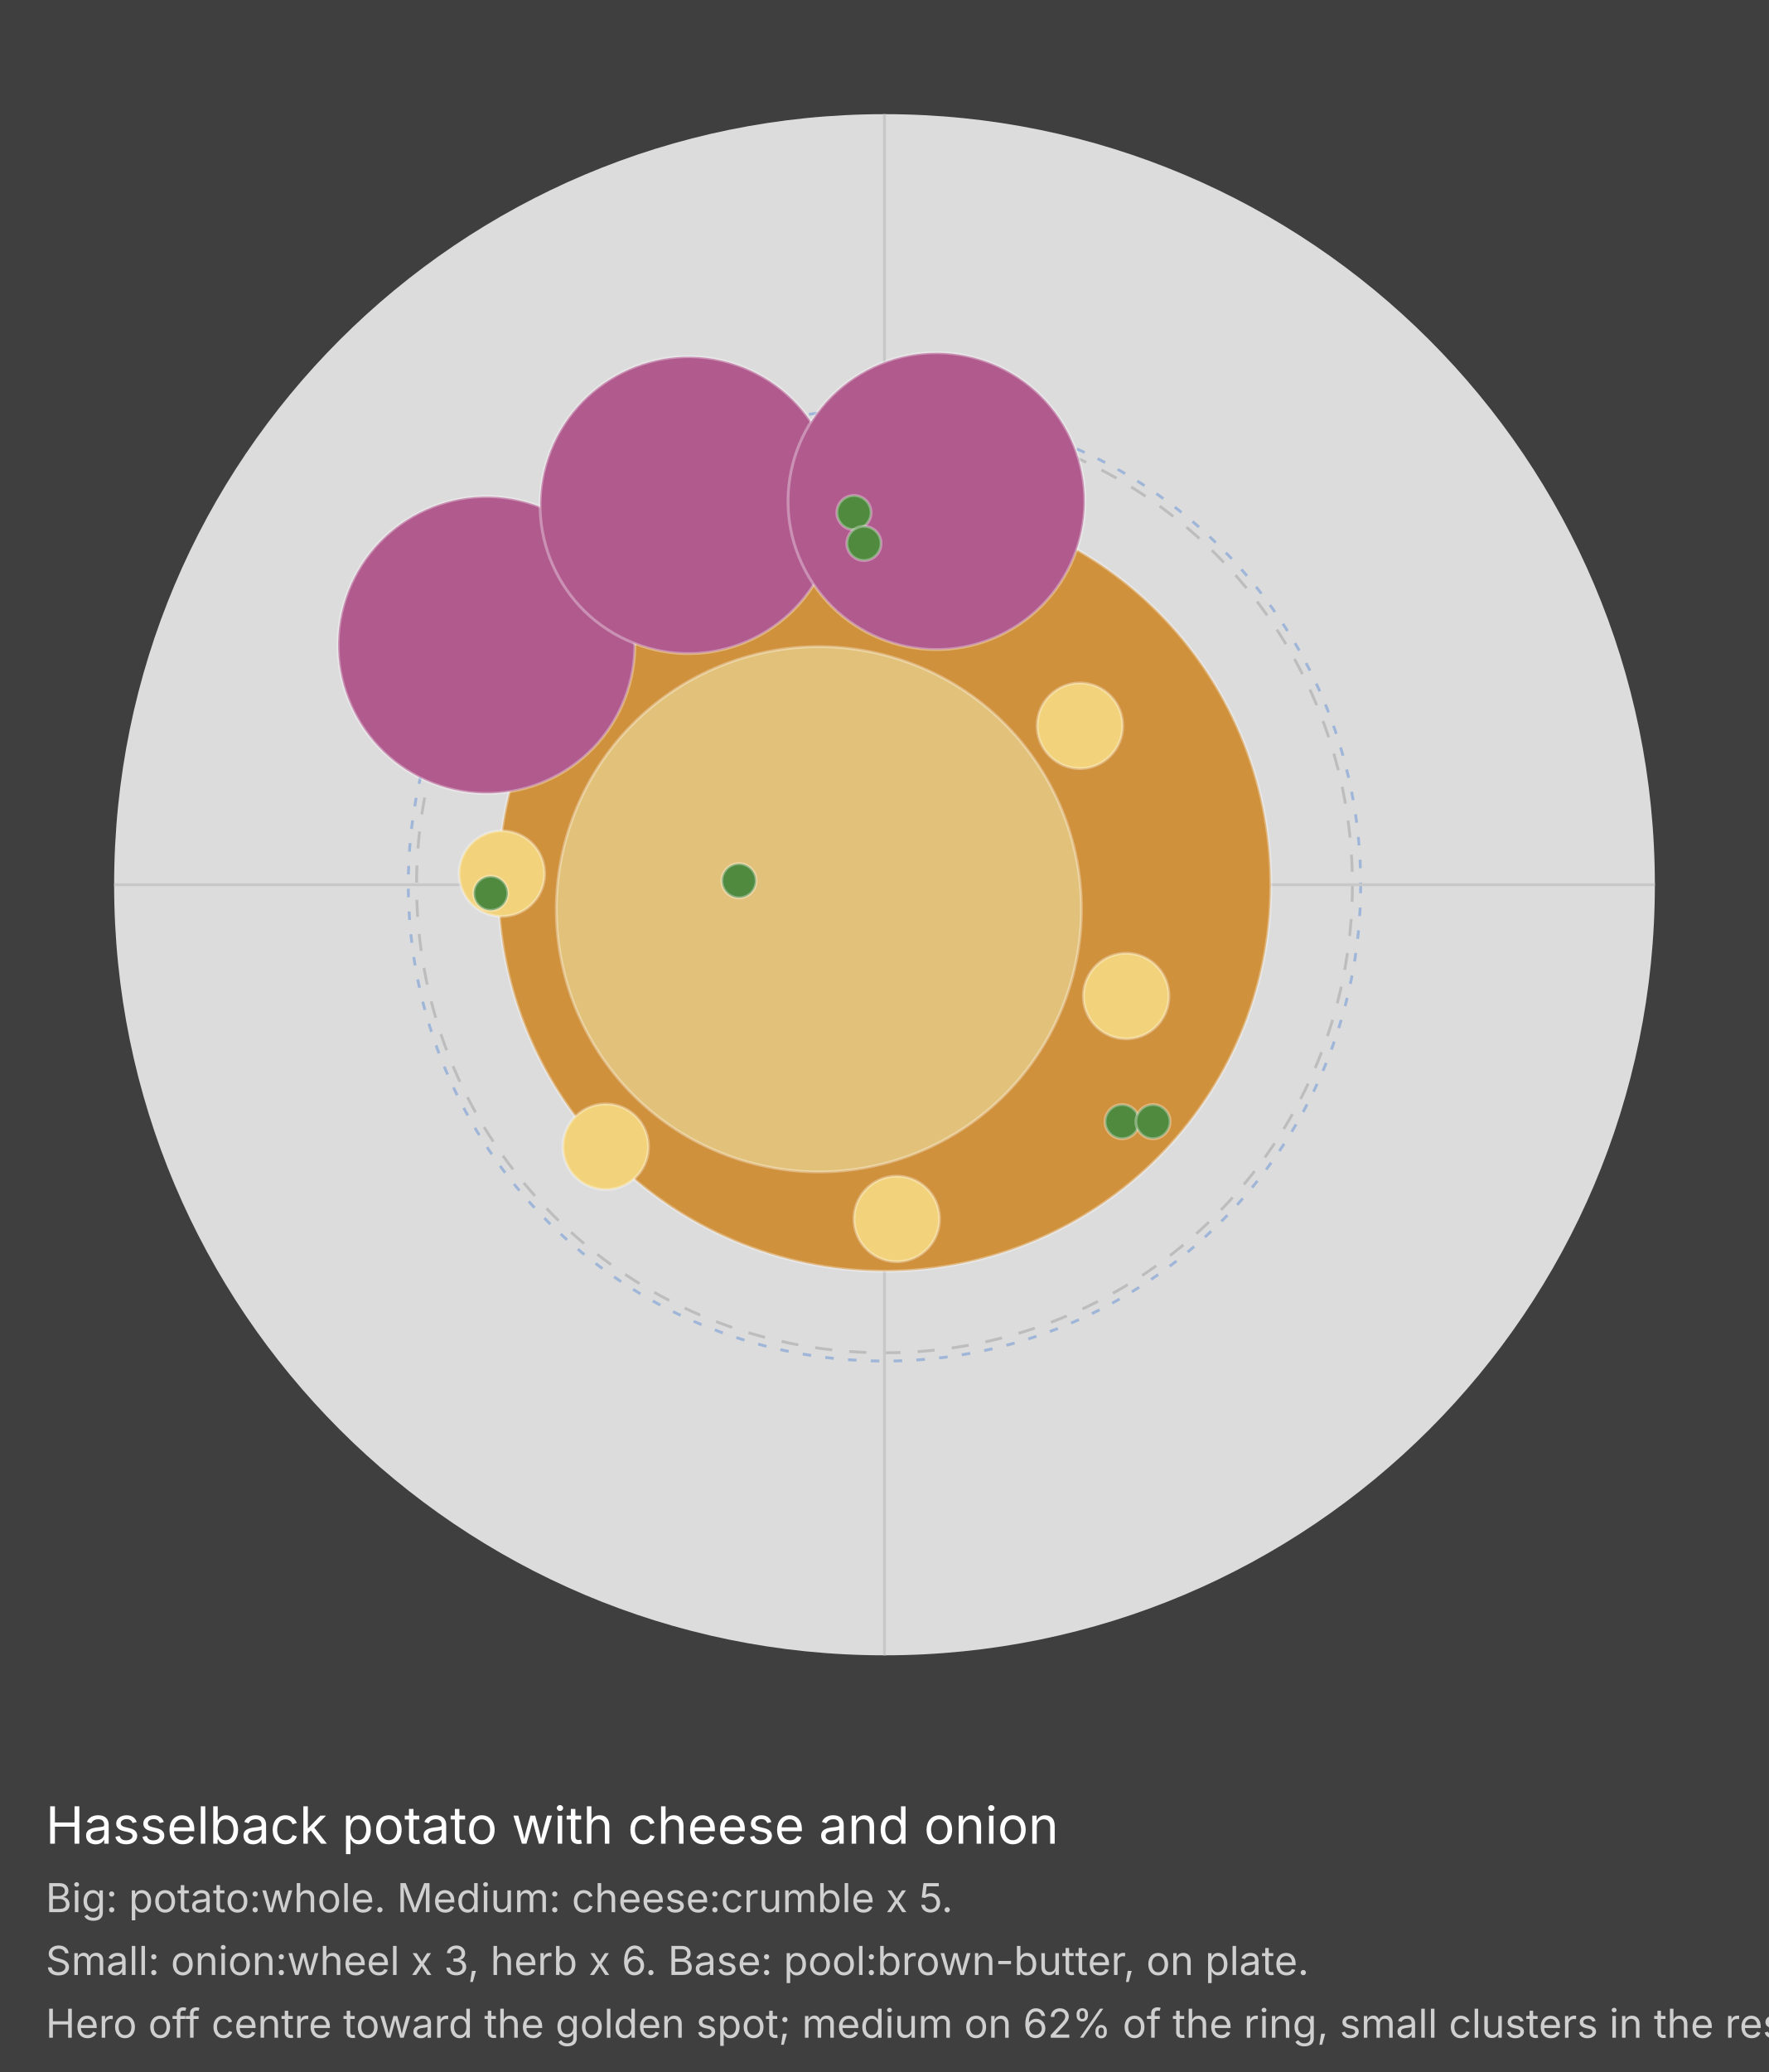
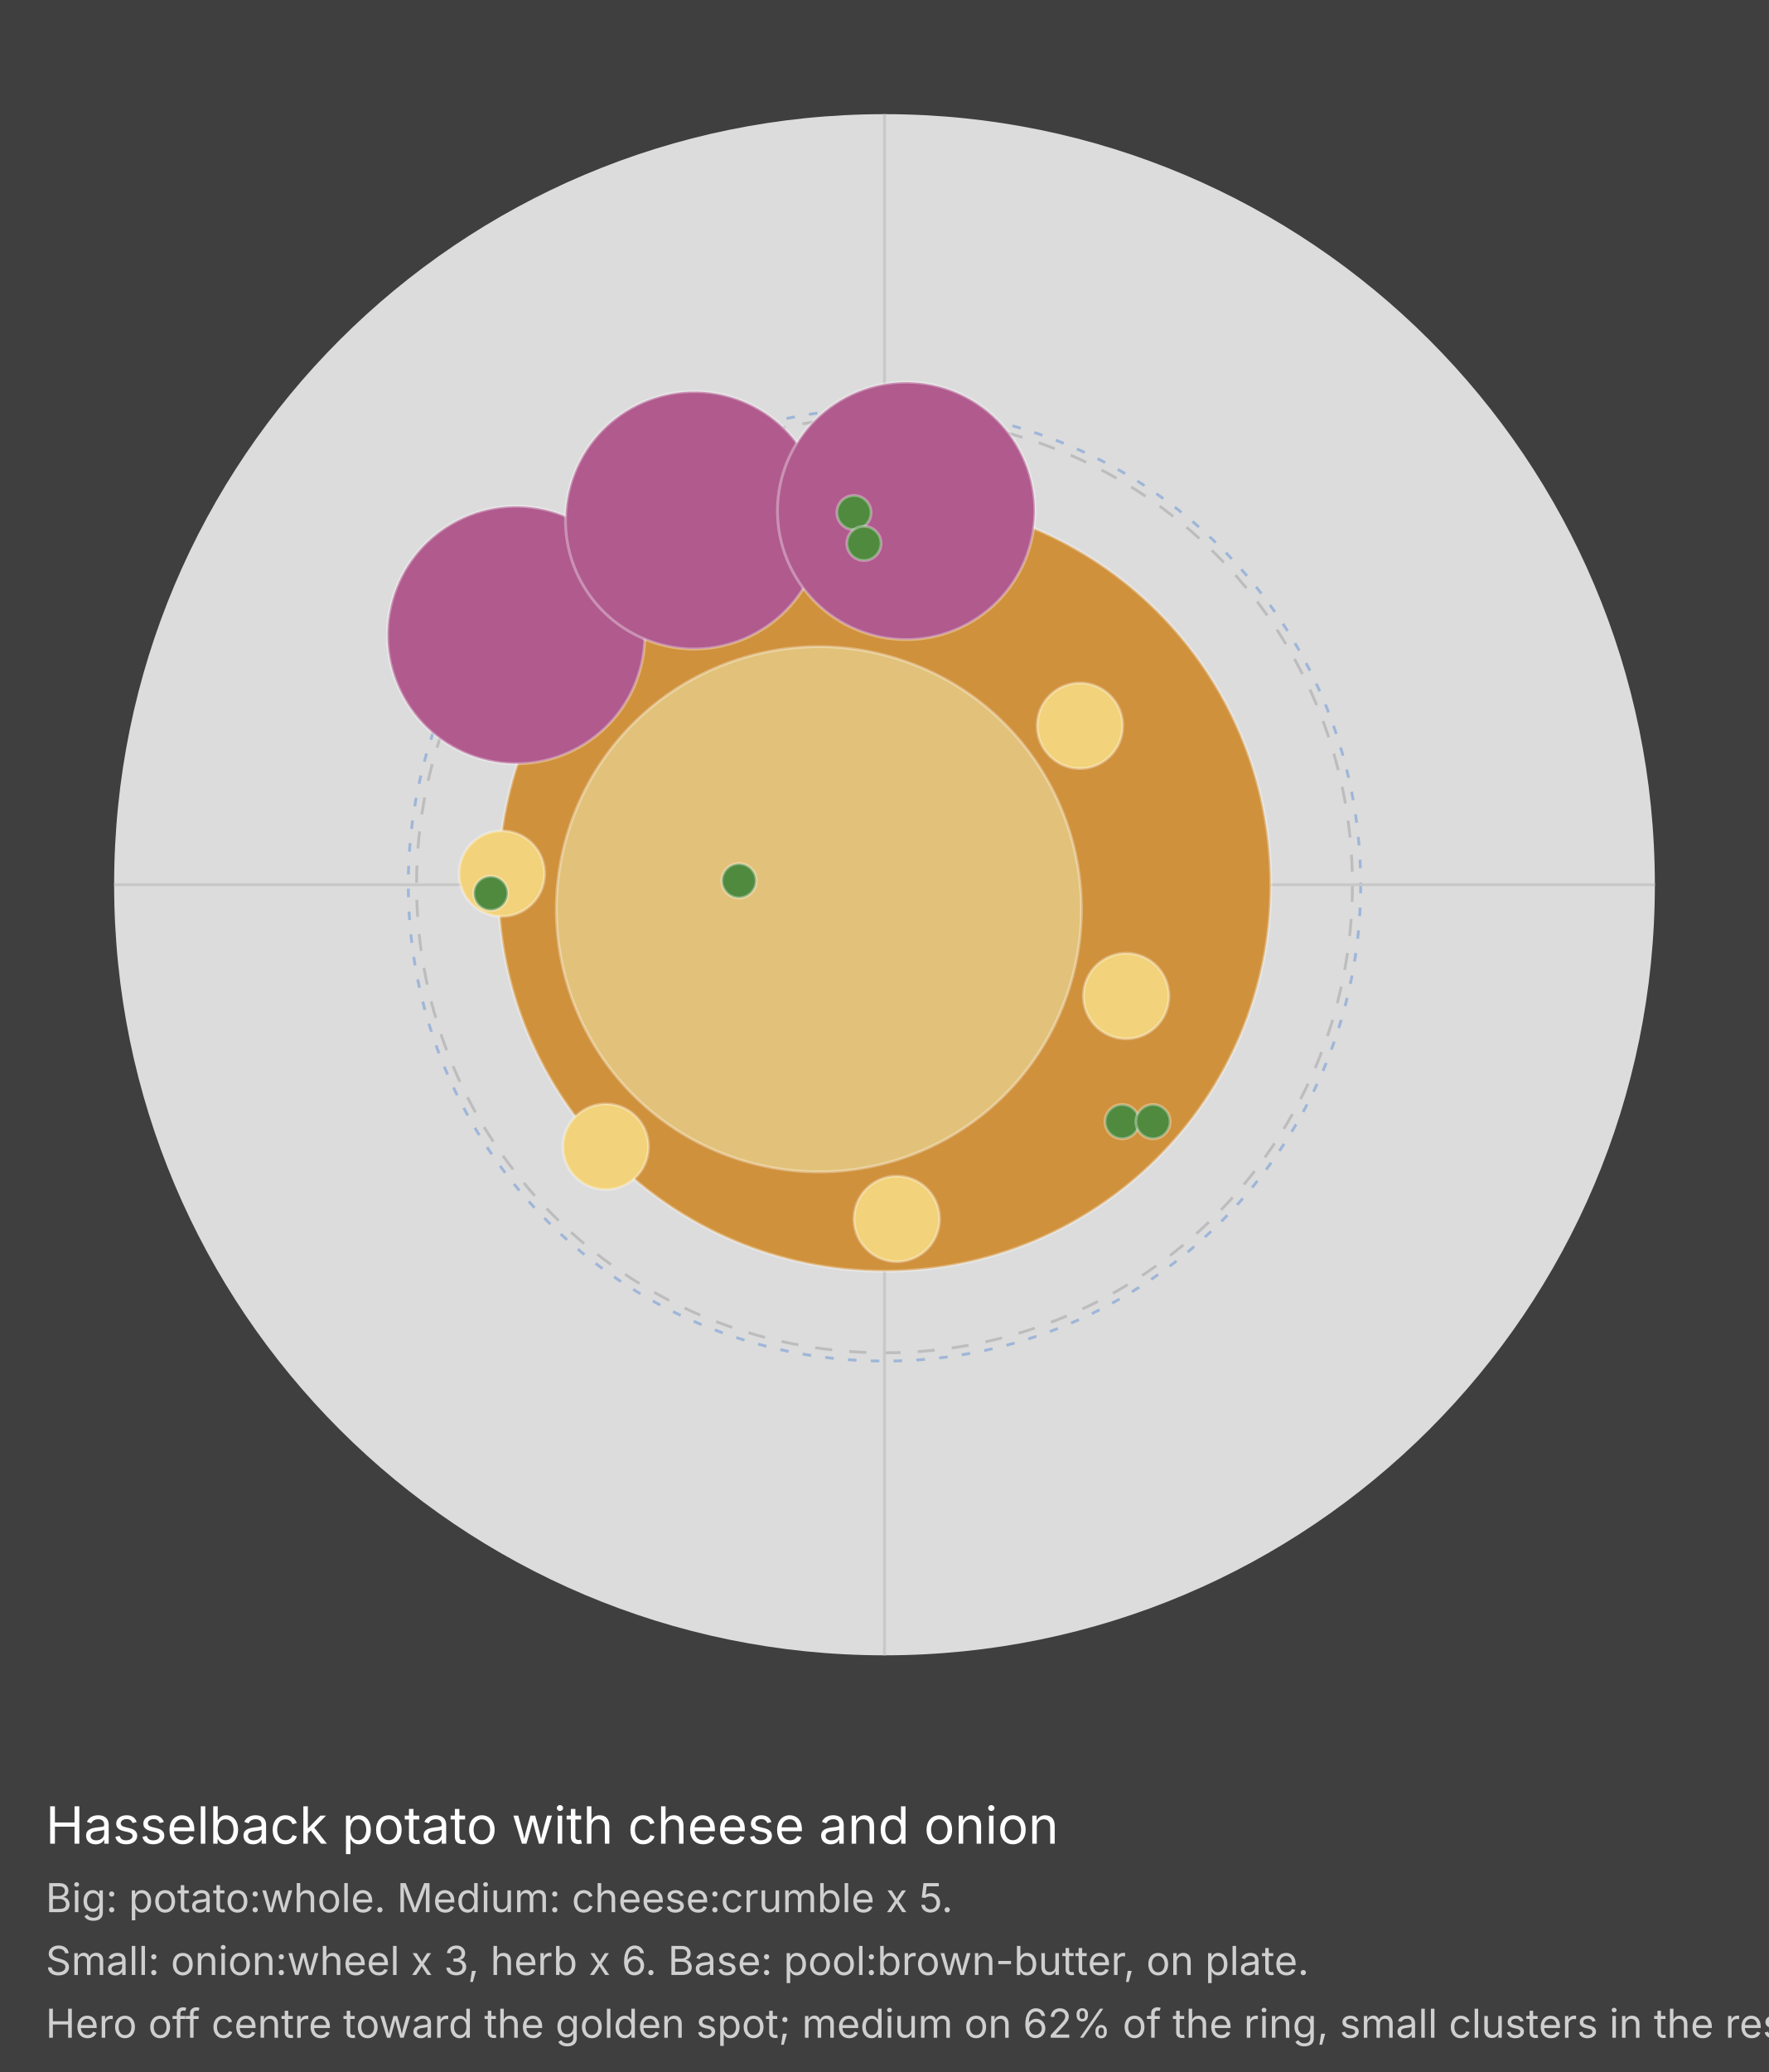
<svg xmlns="http://www.w3.org/2000/svg" width="620" height="726">
  <rect width="620" height="726" fill="#3f3f3f" />
  <circle cx="310.0" cy="310.0" r="270.0" fill="#dcdcdc" />
  <circle cx="310.0" cy="310.0" r="164.0" fill="none" stroke="#bdbdbd" stroke-dasharray="6 6" />
  <circle cx="310.0" cy="310.0" r="166.9" fill="none" stroke="#9fb6d8" stroke-dasharray="3 5" />
  <line x1="40.0" y1="310.0" x2="580.0" y2="310.0" stroke="#c8c8c8" />
  <line x1="310.0" y1="40.0" x2="310.0" y2="580.0" stroke="#c8c8c8" />
  <circle transform="translate(310.0 310.0) rotate(0)" r="135.4" fill="#d0913c" stroke="#ffffff55" />
  <circle transform="translate(287.0 318.6) rotate(18.7225)" r="92.0" fill="#e2c27a" stroke="#ffffff55" />
  <circle transform="translate(378.5 254.3) rotate(-44.27342)" r="15.0" fill="#f2d27a" stroke="#ffffff55" />
  <circle transform="translate(394.7 349.0) rotate(29.50463)" r="15.0" fill="#f2d27a" stroke="#ffffff55" />
  <circle transform="translate(314.3 427.1) rotate(93.6183)" r="15.0" fill="#f2d27a" stroke="#ffffff55" />
  <circle transform="translate(212.3 401.8) rotate(148.3365)" r="15.0" fill="#f2d27a" stroke="#ffffff55" />
  <circle transform="translate(175.9 306.1) rotate(171.0042)" r="15.0" fill="#f2d27a" stroke="#ffffff55" />
-   <circle transform="translate(170.5 226.0) rotate(195.5178)" r="52.0" fill="#b05a8e" stroke="#ffffff55" />
-   <circle transform="translate(241.3 177.0) rotate(18.65584)" r="52.0" fill="#b05a8e" stroke="#ffffff55" />
-   <circle transform="translate(328.2 175.6) rotate(242.0667)" r="52.0" fill="#b05a8e" stroke="#ffffff55" />
+   <circle transform="translate(180.9 222.5) rotate(195.5178)" r="45.1" fill="#b05a8e" stroke="#ffffff55" />
+   <circle transform="translate(243.3 182.3) rotate(18.65584)" r="45.1" fill="#b05a8e" stroke="#ffffff55" />
+   <circle transform="translate(317.6 179.0) rotate(242.0667)" r="45.1" fill="#b05a8e" stroke="#ffffff55" />
  <circle transform="translate(259.0 308.6) rotate(0)" r="6.0" fill="#4f8a3e" stroke="#ffffff55" />
  <circle transform="translate(393.3 393.0) rotate(0)" r="6.0" fill="#4f8a3e" stroke="#ffffff55" />
  <circle transform="translate(404.1 393.0) rotate(0)" r="6.0" fill="#4f8a3e" stroke="#ffffff55" />
  <circle transform="translate(299.3 179.6) rotate(0)" r="6.0" fill="#4f8a3e" stroke="#ffffff55" />
  <circle transform="translate(172.0 313.0) rotate(0)" r="6.0" fill="#4f8a3e" stroke="#ffffff55" />
  <circle transform="translate(302.8 190.4) rotate(0)" r="6.0" fill="#4f8a3e" stroke="#ffffff55" />
  <text x="16" y="646" fill="#ffffff" font-family="Inter, sans-serif" font-size="18">Hasselback potato with cheese and onion</text>
  <text x="16" y="670" fill="#cfcfcf" font-family="Inter, sans-serif" font-size="14">Big: potato:whole. Medium: cheese:crumble x 5.</text>
  <text x="16" y="692" fill="#cfcfcf" font-family="Inter, sans-serif" font-size="14">Small: onion:wheel x 3, herb x 6. Base: pool:brown-butter, on plate.</text>
  <text x="16" y="714" fill="#cfcfcf" font-family="Inter, sans-serif" font-size="14">Hero off centre toward the golden spot; medium on 62% of the ring, small clusters in the rest.</text>
</svg>
